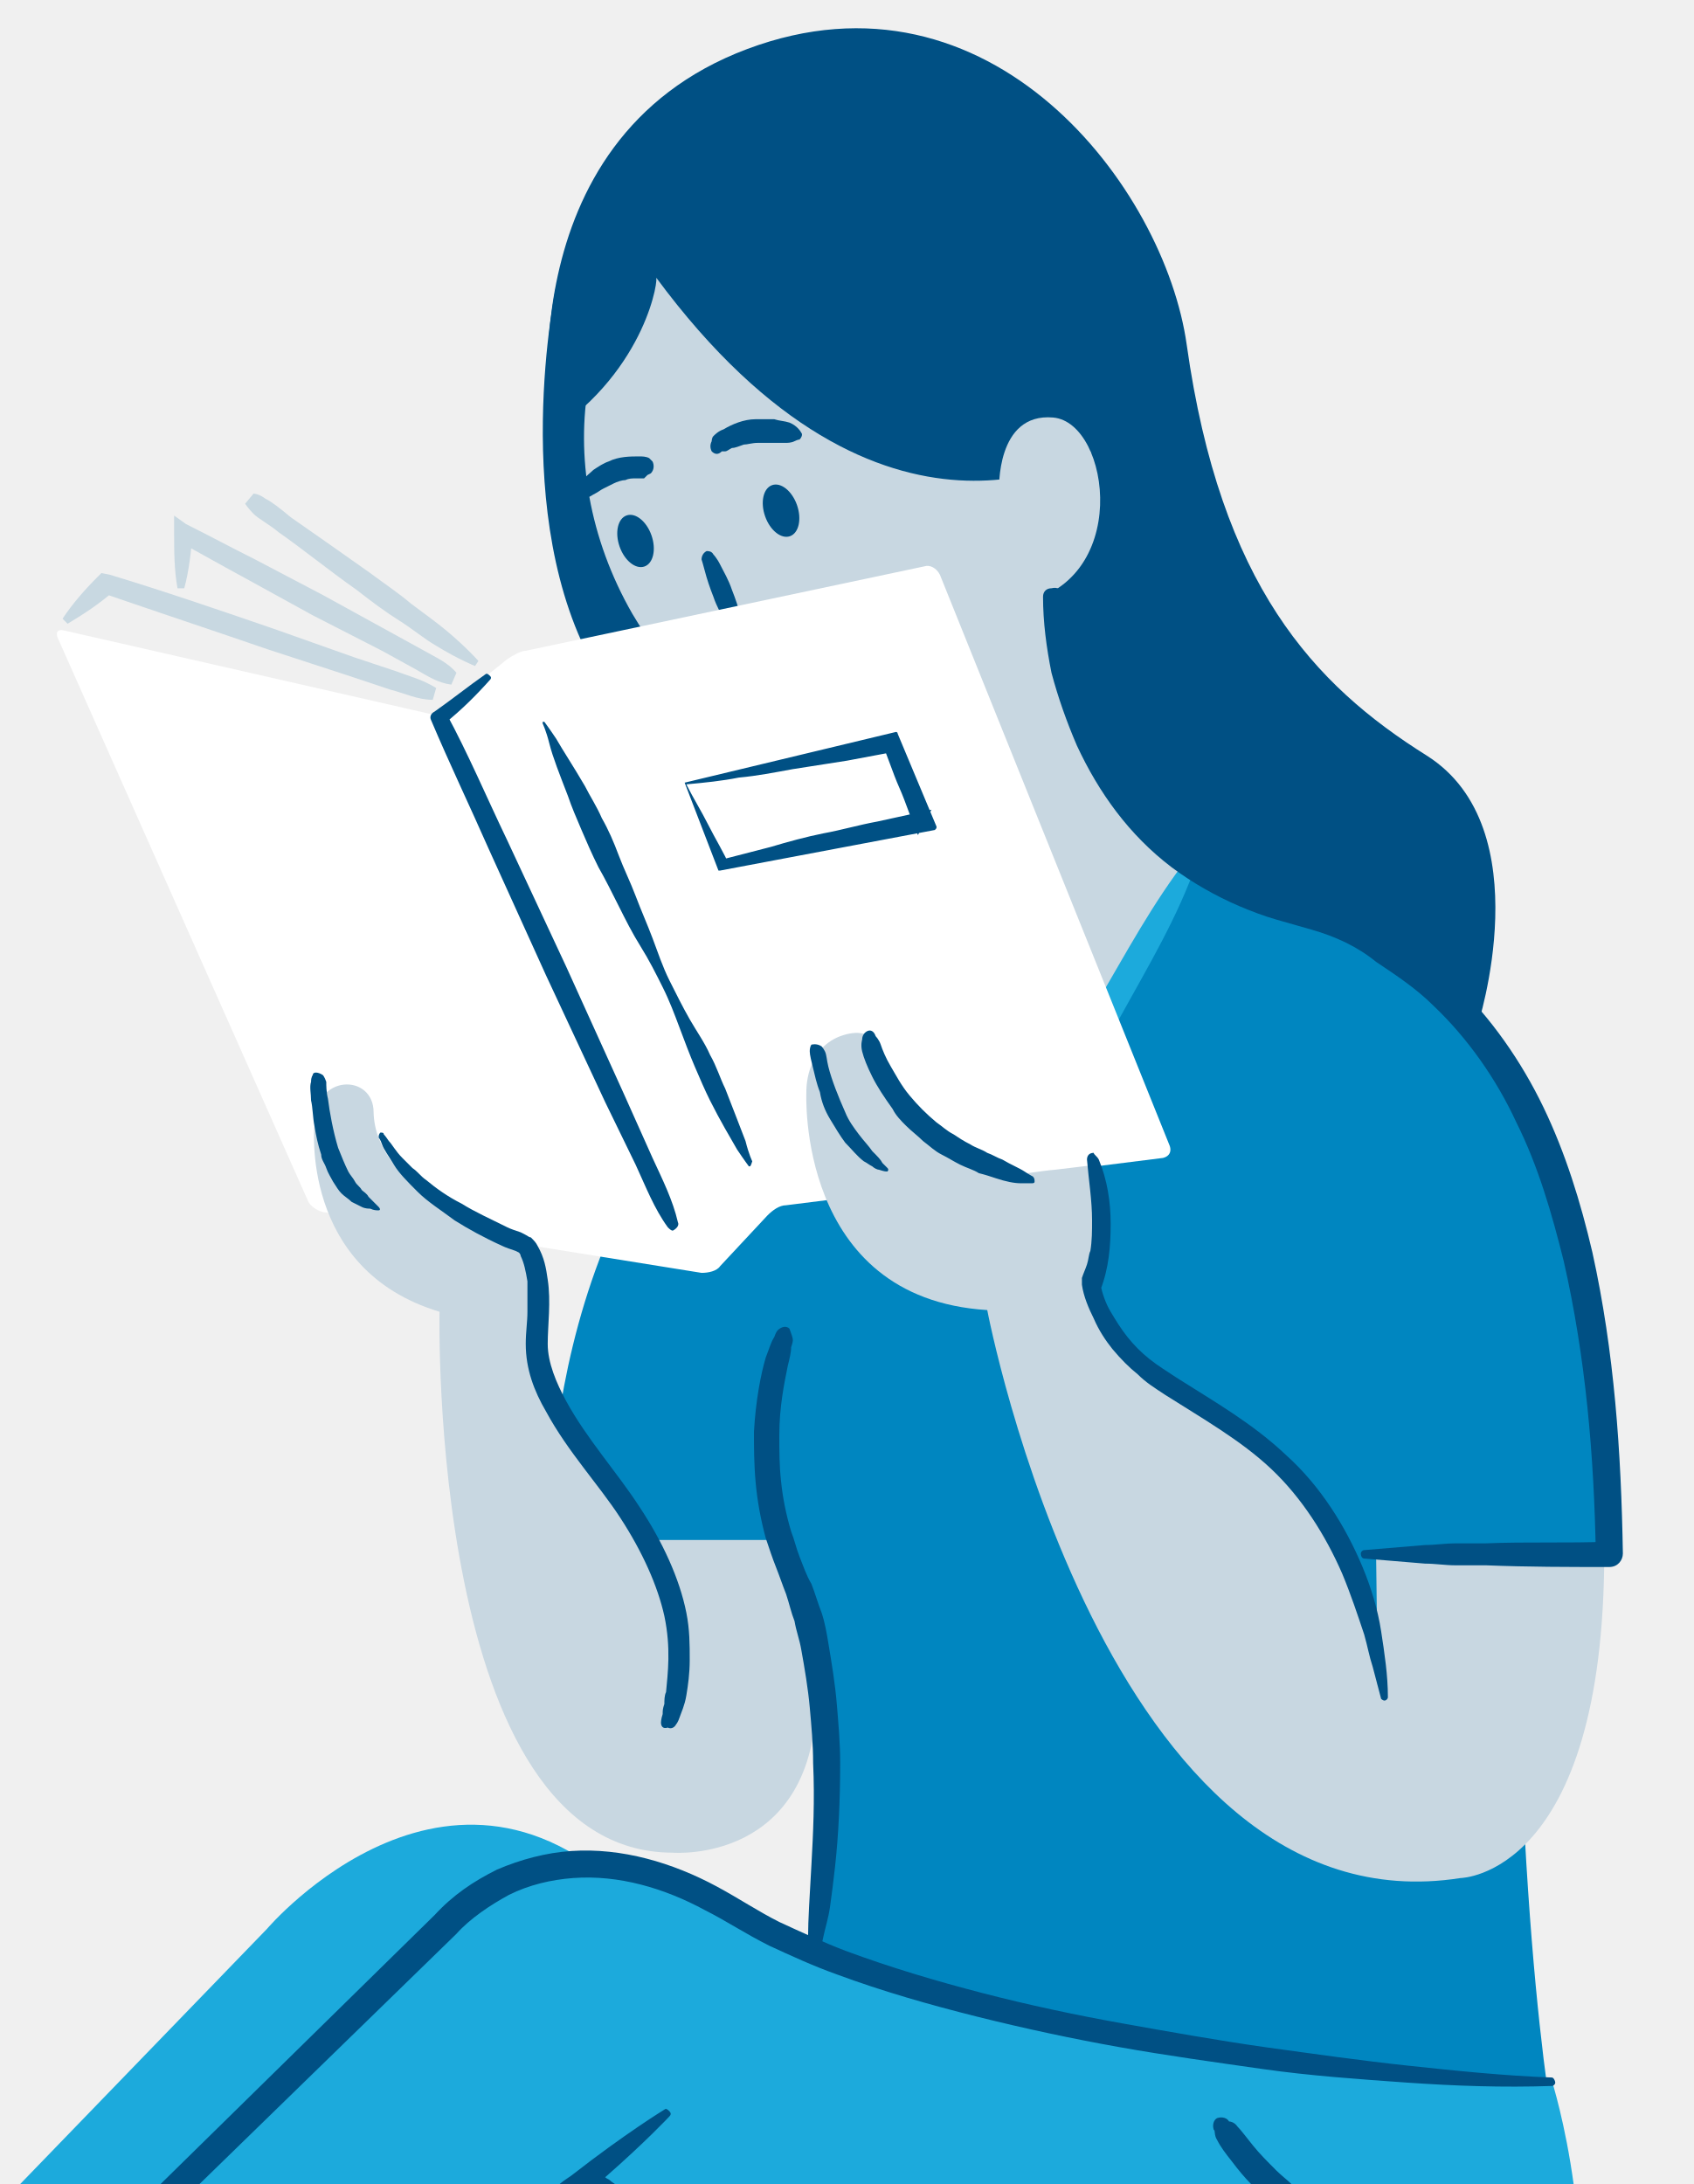
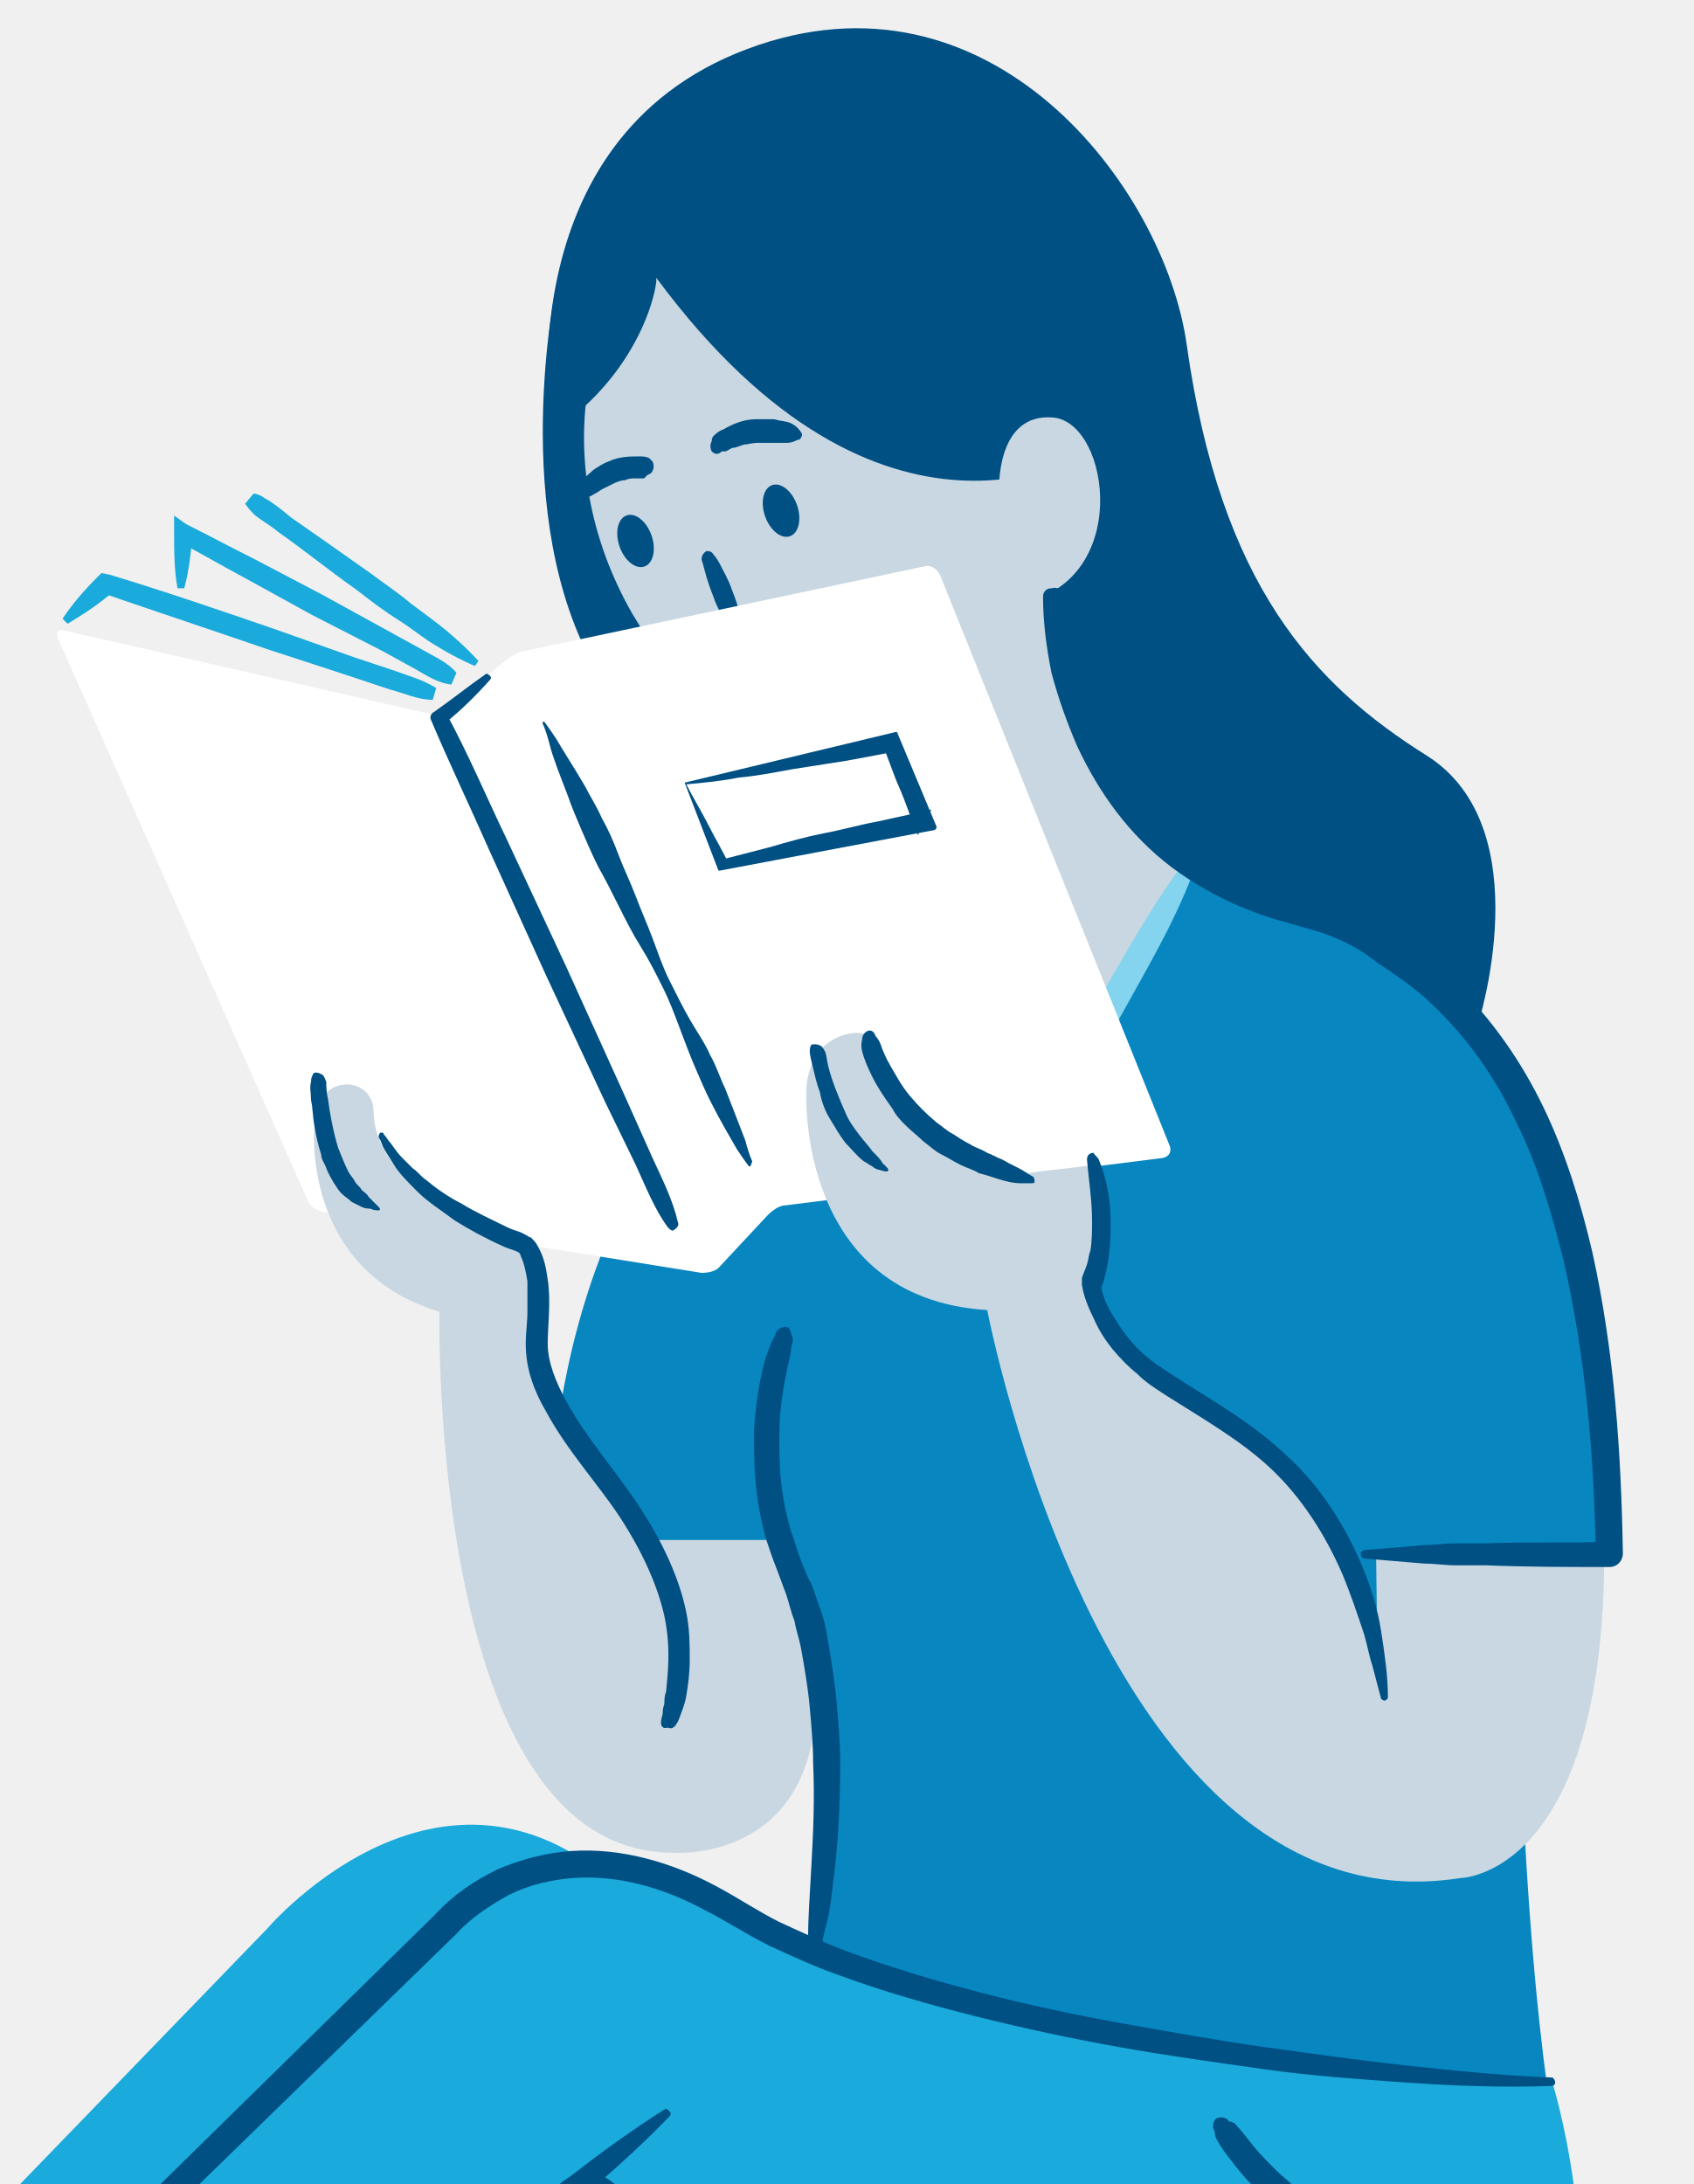
<svg xmlns="http://www.w3.org/2000/svg" id="Layer_1" viewBox="0 0 100.2 129.2">
-   <style>.st0{fill:#0086C0;} .st1{fill:#005084;} .st2{fill:#C8D7E1;} .st3{fill:#1CAADC;} .st4{fill:#FFFFFF;} .st5{fill:#C8D8E1;}</style>
+   <style>.st0{fill:#0786C0;} .st1{fill:#005084;} .st2{fill:#C8D7E1;} .st3{fill:#84D4EF;} .st4{fill:#FFFFFF;} .st5{fill:#1AAADB;}</style>
  <path class="st0" d="M45.7 91.3s-.4.7 1.6 3.4 2.4 17.1-1.5 31.8c0 0 6 1.6 14.2 2.8h28c1.5-.3 3-.7 4.3-1.2 0 0-2.4-10.2-2.6-36.2h5.6c-.5-43-29.6-43.8-29.6-43.8l-19.4 12c-14.7 10-13.8 31.5-13.8 31.5l13.2-.3z" />
  <path class="st1" d="M32.9 16.9S30 30.6 35.3 39.7l6-1.2-5.6-17-2.8-4.6z" />
  <path class="st2" d="M65.1 39.9c3.4-5.3 3.5-12.8-.3-19.4-5.1-8.9-15.4-12.5-23-8.2-7.6 4.4-9.5 15.1-4.4 24 4 6.8 11 10.6 17.5 9.9-.4 6.3-3 13.9-3 13.9l10.6 6.1 9.5-18c-3.2-.9-5.5-5-6.9-8.3z" />
  <ellipse transform="rotate(-19.248 37.603 32.016)" class="st1" cx="37.6" cy="32" rx="1" ry="1.6" />
  <ellipse transform="rotate(-19.248 46.23 30.198)" class="st1" cx="46.2" cy="30.2" rx="1" ry="1.6" />
  <path class="st3" d="M51.4 58c1 .7 1.8 1.5 2.6 2.4l2.4 2.5 4.8 5.1-1.3.2c1.6-3 3.3-5.9 5-8.9 1.7-2.9 3.3-5.9 5.4-8.6.1-.1.2-.1.4 0 .1.1.1.2.1.3-1.1 3.2-2.9 6.2-4.5 9.1-1.6 3-3.2 5.9-4.9 8.9-.2.4-.7.5-1.1.3-.1 0-.1-.1-.2-.2L55.3 64l-2.4-2.6c-.8-.9-1.6-1.7-2.2-2.7-.1-.2-.1-.6.2-.7.2-.1.4-.1.5 0z" />
  <path class="st1" d="M32.6 25.6S29.8 8.3 44.2 2.9s24.7 8.2 26 17.5c2 14.2 7.5 20.1 14.2 24.3 6.8 4.3 3 16 3 16s-3.5-4.4-14.5-8.5c-.6-.2-3-1.3-4-2.1-4.8-3.9-6.6-7.1-6.7-16 0 0 3.6-2.3 2.3-7.4 0 0-12.2 8-25.7-10.3.2-.1-.5 5.4-6.2 9.2z" />
-   <path class="st1" d="M38.3 28.1l-.2.2h-.5c-.2 0-.4 0-.6.1-.2 0-.5.1-.7.2l-.6.3c-.2.1-.3.2-.5.3-.2.1-.3.2-.4.2-.1.1-.2.1-.2.1-.1 0-.3-.1-.3-.2V29c0-.2 0-.4.2-.6.1-.2.4-.4.6-.6.3-.2.6-.4.9-.5.6-.3 1.3-.3 1.8-.3.2 0 .4 0 .6.1l.2.2c.1.2.1.5-.1.7l-.2.1zm3.9 4.7s.2.2.4.6c.2.4.5.9.7 1.5.2.5.4 1.1.5 1.5.1.4.2.7.2.7 0 .2-.1.4-.3.5-.2 0-.3 0-.4-.2 0 0-.2-.2-.4-.6-.2-.4-.5-.9-.7-1.5-.2-.5-.4-1.1-.5-1.5-.1-.4-.2-.7-.2-.7 0-.2.1-.4.3-.5.1 0 .3 0 .4.2zm-.1-6.7s0-.2.1-.3c.1-.1.3-.3.6-.4.5-.3 1.2-.6 1.9-.6h1.1c.3.1.6.1.9.2.5.2.7.6.7.6.1.1 0 .3-.1.4 0 0-.1 0-.3.1-.2.1-.4.1-.6.1h-1.6c-.3 0-.6.1-.8.1-.3.1-.5.2-.7.2-.2.1-.3.2-.4.2h-.2c-.2.2-.4.2-.6 0-.1-.2-.1-.4 0-.6z" />
+   <path class="st1" d="M38.3 28.1l-.2.2h-.5c-.2 0-.4 0-.6.1-.2 0-.5.1-.7.2l-.6.3c-.2.1-.3.2-.5.3-.2.1-.3.2-.4.2-.1.1-.2.1-.2.1-.1 0-.3-.1-.3-.2V29c0-.2 0-.4.2-.6.1-.2.4-.4.6-.6.3-.2.6-.4.9-.5.6-.3 1.3-.3 1.8-.3.2 0 .4 0 .6.1l.2.2c.1.2.1.5-.1.7l-.2.1zM42.2 32.8s.2.2.4.6c.2.4.5.9.7 1.5.2.5.4 1.1.5 1.5.1.4.2.7.2.7 0 .2-.1.4-.3.5-.2 0-.3 0-.4-.2 0 0-.2-.2-.4-.6-.2-.4-.5-.9-.7-1.5-.2-.5-.4-1.1-.5-1.5-.1-.4-.2-.7-.2-.7 0-.2.1-.4.3-.5.1 0 .3 0 .4.2zM42.1 26.1s0-.2.1-.3c.1-.1.3-.3.6-.4.5-.3 1.2-.6 1.9-.6h1.1c.3.1.6.1.9.2.5.2.7.6.7.6.1.1 0 .3-.1.4 0 0-.1 0-.3.1-.2.1-.4.1-.6.1h-1.6c-.3 0-.6.1-.8.1-.3.1-.5.2-.7.2-.2.1-.3.2-.4.2h-.2c-.2.2-.4.2-.6 0-.1-.2-.1-.4 0-.6z" />
  <path class="st4" d="M3.4 37.7c-.1-.3 0-.5.4-.4l21.5 4.9c.3.1.9 0 1.1-.3L30 39c.3-.2.8-.5 1.1-.5l23.6-5c.3-.1.7.1.9.5l13.6 33.8c.1.3 0 .6-.4.7l-22.3 2.8c-.4 0-.8.3-1.1.6l-2.8 3c-.2.3-.7.4-1.1.4l-22.4-3.6c-.4-.1-.8-.4-.9-.7L3.4 37.7z" />
-   <path class="st1" d="M39.5 72.6c-.8-1.1-1.3-2.4-1.9-3.7l-1.8-3.7-3.5-7.5-3.4-7.5c-1.1-2.5-2.3-5-3.4-7.6-.1-.2 0-.4.2-.5 1-.7 2-1.5 3-2.2.1-.1.2 0 .3.1.1.1 0 .2 0 .2-.8.9-1.7 1.8-2.7 2.6l.1-.6c1.3 2.4 2.4 5 3.6 7.5l3.5 7.5 3.4 7.5 1.7 3.8c.6 1.3 1.2 2.5 1.5 3.8.1.2-.1.4-.3.5-.1 0-.2-.1-.3-.2zm4.8-3.6s-.3-.4-.7-1c-.4-.7-1-1.7-1.6-2.9-.3-.6-.6-1.3-.9-2-.3-.7-.6-1.5-.9-2.3-.3-.8-.6-1.6-1-2.4-.4-.8-.8-1.6-1.3-2.4-.5-.8-.9-1.6-1.3-2.4-.4-.8-.8-1.6-1.2-2.3-.4-.8-.7-1.5-1-2.2-.3-.7-.6-1.4-.8-2-.5-1.3-.9-2.3-1.1-3.1-.2-.8-.4-1.2-.4-1.2v-.1h.1s.3.4.7 1c.4.7 1 1.6 1.7 2.8.3.6.7 1.2 1 1.9.4.7.7 1.4 1 2.2.3.8.7 1.6 1 2.4.3.8.7 1.7 1 2.5.3.8.6 1.7 1 2.5s.8 1.6 1.2 2.3c.4.7.9 1.4 1.2 2.1.4.7.6 1.4.9 2 .5 1.3.9 2.3 1.2 3.1.2.8.4 1.2.4 1.2-.1.3-.1.3-.2.3zm-3.7-22.6c.4.8.9 1.6 1.3 2.4.4.8.9 1.6 1.3 2.5l-.7-.4 3.1-.8c1-.3 2.1-.6 3.1-.8 1.1-.2 2.1-.5 3.2-.7l3.2-.7-.8 1.5c-.4-.9-.7-1.9-1.1-2.8-.4-.9-.7-1.9-1.1-2.8l1.2.6c-1.1.2-2.1.4-3.2.6l-3.2.5c-1.1.2-2.1.4-3.2.5-1 .2-2 .3-3.1.4zm-.1-.1l12.5-3s.1 0 .1.1l2.3 5.5c0 .1 0 .1-.1.2l-12.7 2.4h-.1l-2-5.2c0 .1 0 0 0 0z" />
-   <path class="st5" d="M25.6 41.4c-.9 0-1.7-.4-2.5-.6l-2.4-.8-4.9-1.6c-3.2-1.1-6.5-2.2-9.7-3.3l.6-.1c-.8.7-1.7 1.3-2.7 1.9l-.3-.3c.6-.9 1.3-1.7 2.1-2.5l.2-.2.5.1c3.3 1 6.5 2.1 9.7 3.2l4.8 1.7 2.4.8c.8.3 1.6.5 2.4 1l-.2.7zm1.1-.9c-.8-.1-1.4-.5-2.1-.9l-2-1.1-4.1-2.1-4-2.2c-1.3-.7-2.7-1.5-4-2.2l.9-.5c-.1 1.1-.2 2.2-.5 3.3h-.4c-.2-1.1-.2-2.2-.2-3.4v-.9l.7.5c1.4.7 2.7 1.4 4.1 2.1l4 2.1 4 2.2 2 1.1c.7.4 1.4.7 1.9 1.3l-.3.7zM15 29.2s.3 0 .7.3c.4.2.9.6 1.5 1.1 1.3.9 3 2.1 4.7 3.3.8.6 1.7 1.2 2.4 1.8.8.6 1.5 1.1 2.1 1.6 1.2 1 1.9 1.8 1.9 1.8l-.2.3s-1-.4-2.3-1.2c-.7-.4-1.4-1-2.2-1.5-.8-.5-1.6-1.1-2.5-1.8-1.7-1.2-3.3-2.5-4.6-3.4-.6-.5-1.2-.8-1.5-1.1-.3-.3-.5-.6-.5-.6l.5-.6z" />
-   <path class="st2" d="M59.1 29s-.2-4.6 3.2-4.3c3.4.3 4.7 9.9-2.1 11L59.1 29zm22.4 70.7l-.1-7.9h13.5c0 19.2-8.5 19.3-8.5 19.3-21 3.3-28-33.6-28-33.6-11.3-.7-10.7-12.9-10.7-12.9s-.1-2.5 2-3.3c2.2-.8 2.4 1.1 2.4 1.1.9 4.2 7.1 7.2 8.7 7 1.4-.2 1.6-.2 1.6-.2l2.5-.3s.8 2.1-.1 7c0 0 .5 3.3 3.4 5.4 3.9 2.9 12.5 6.2 13.3 18.4z" />
-   <path class="st1" d="M62.8 35.2c.2 1.4.5 2.8.9 4.2.4 1.4.8 2.7 1.4 4 1.2 2.6 2.9 4.9 5.2 6.6 1.1.9 2.4 1.6 3.7 2.1.7.3 1.3.5 2 .7l2.1.6c1.5.5 2.9 1.1 4.2 1.9 1.3.8 2.6 1.7 3.7 2.8 2.2 2.1 4 4.7 5.3 7.4 1.3 2.7 2.2 5.6 2.9 8.6 1.3 5.9 1.7 11.8 1.8 17.8 0 .4-.3.8-.8.8-2.4 0-4.8 0-7.3-.1h-1.8c-.6 0-1.2-.1-1.8-.1l-3.6-.3c-.1 0-.2-.1-.2-.3 0-.1.1-.2.2-.2l3.6-.3c.6 0 1.2-.1 1.8-.1h1.8c2.4-.1 4.8 0 7.3-.1l-.8.8c-.1-5.9-.6-11.7-1.9-17.4-.7-2.8-1.5-5.6-2.8-8.2-1.2-2.6-2.9-5-4.9-6.9-1-1-2.2-1.8-3.4-2.6-1.1-.9-2.4-1.5-3.8-1.9l-2.1-.6c-.7-.2-1.5-.5-2.2-.8-1.4-.6-2.8-1.4-4-2.3-2.5-1.9-4.3-4.4-5.6-7.2-.6-1.4-1.1-2.8-1.5-4.3-.3-1.5-.5-3-.5-4.5 0-.3.2-.5.5-.5.4-.1.6.1.6.4zm-11 26.1s.2.2.3.5c.1.3.3.8.6 1.3s.6 1.1 1.1 1.7c.5.6 1 1.1 1.6 1.6.3.2.6.5 1 .7.3.2.6.4 1 .6.3.2.7.3 1 .5.3.1.6.3.9.4.5.3 1 .5 1.3.7.3.2.5.3.5.3.1.1.1.2.1.3 0 .1-.1.1-.2.1h-.6c-.4 0-.9-.1-1.5-.3-.3-.1-.6-.2-1-.3-.3-.2-.7-.3-1.1-.5-.4-.2-.7-.4-1.1-.6-.4-.2-.7-.5-1.1-.8-.3-.3-.7-.6-1-.9-.3-.3-.6-.6-.8-1-.5-.7-.9-1.3-1.2-1.9-.3-.6-.5-1.1-.6-1.5-.1-.4 0-.7 0-.7 0-.2.1-.4.3-.5.2-.1.4 0 .5.3zM65 68.6c.5 1.2.7 2.5.7 3.8 0 1.3-.1 2.6-.6 3.9V76c.1.5.3 1.1.6 1.6s.6 1 1 1.5.8.9 1.3 1.3 1 .7 1.6 1.1c2.2 1.4 4.5 2.7 6.5 4.6 2 1.8 3.5 4.2 4.5 6.6.5 1.2.9 2.5 1.1 3.8.2 1.3.4 2.6.4 3.9 0 .1-.1.2-.2.2s-.2-.1-.2-.1l-.5-1.9c-.2-.6-.3-1.2-.5-1.9-.4-1.2-.8-2.4-1.3-3.6-1-2.3-2.4-4.5-4.2-6.2-1.8-1.7-4.1-3-6.3-4.4-.6-.4-1.1-.7-1.6-1.2-.5-.4-1-.9-1.5-1.5-.4-.5-.8-1.1-1.1-1.8-.3-.6-.6-1.3-.7-2v-.4c.1-.3.2-.5.3-.8.1-.3.1-.6.2-.8.1-.6.1-1.2.1-1.8 0-1.2-.2-2.4-.3-3.6 0-.2.1-.4.4-.4 0 .1.2.2.3.4zm-16.4-6.7s.1.1.2.3c.1.2.1.5.2.9.2.8.6 1.8 1 2.7.2.5.5.9.8 1.3.3.4.6.7.8 1 .3.3.5.5.6.7l.3.3c.1.1 0 .2 0 .2h-.1s-.1 0-.4-.1c-.1 0-.3-.1-.4-.2-.2-.1-.3-.2-.5-.3-.4-.3-.7-.7-1.1-1.1-.3-.4-.6-.9-.9-1.4-.3-.5-.5-1-.6-1.6-.2-.5-.3-1-.4-1.4-.1-.4-.2-.8-.2-1 0-.3.1-.4.1-.4s.3-.1.6.1c-.1 0-.1 0 0 0z" />
+   <path class="st1" d="M39.5 72.6c-.8-1.1-1.3-2.4-1.9-3.7l-1.8-3.7-3.5-7.5-3.4-7.5c-1.1-2.5-2.3-5-3.4-7.6-.1-.2 0-.4.2-.5 1-.7 2-1.5 3-2.2.1-.1.2 0 .3.1.1.1 0 .2 0 .2-.8.9-1.7 1.8-2.7 2.6l.1-.6c1.3 2.4 2.4 5 3.6 7.5l3.5 7.5 3.4 7.5 1.7 3.8c.6 1.3 1.2 2.5 1.5 3.8.1.2-.1.4-.3.5-.1 0-.2-.1-.3-.2zM44.3 69s-.3-.4-.7-1c-.4-.7-1-1.7-1.6-2.9-.3-.6-.6-1.3-.9-2-.3-.7-.6-1.5-.9-2.3-.3-.8-.6-1.6-1-2.4-.4-.8-.8-1.6-1.3-2.4-.5-.8-.9-1.6-1.3-2.4-.4-.8-.8-1.6-1.2-2.3-.4-.8-.7-1.5-1-2.2-.3-.7-.6-1.4-.8-2-.5-1.3-.9-2.3-1.1-3.1-.2-.8-.4-1.2-.4-1.2v-.1h.1s.3.4.7 1c.4.7 1 1.6 1.7 2.8.3.6.7 1.2 1 1.9.4.7.7 1.4 1 2.2.3.8.7 1.6 1 2.4.3.8.7 1.7 1 2.5.3.8.6 1.7 1 2.5s.8 1.6 1.2 2.3c.4.7.9 1.4 1.2 2.1.4.7.6 1.4.9 2 .5 1.3.9 2.3 1.2 3.1.2.8.4 1.2.4 1.2-.1.3-.1.3-.2.3zM40.6 46.4c.4.8.9 1.6 1.3 2.4.4.8.9 1.6 1.3 2.5l-.7-.4 3.1-.8c1-.3 2.1-.6 3.1-.8 1.1-.2 2.1-.5 3.2-.7l3.2-.7-.8 1.5c-.4-.9-.7-1.9-1.1-2.8-.4-.9-.7-1.9-1.1-2.8l1.2.6c-1.1.2-2.1.4-3.2.6l-3.2.5c-1.1.2-2.1.4-3.2.5-1 .2-2 .3-3.1.4zm-.1-.1l12.5-3s.1 0 .1.1l2.3 5.5c0 .1 0 .1-.1.2l-12.7 2.4h-.1l-2-5.2c0 .1 0 0 0 0z" />
+   <path class="st5" d="M25.6 41.4c-.9 0-1.7-.4-2.5-.6l-2.4-.8-4.9-1.6c-3.2-1.1-6.5-2.2-9.7-3.3l.6-.1c-.8.7-1.7 1.3-2.7 1.9l-.3-.3c.6-.9 1.3-1.7 2.1-2.5l.2-.2.5.1c3.3 1 6.5 2.1 9.7 3.2l4.8 1.7 2.4.8c.8.3 1.6.5 2.4 1l-.2.7zM26.7 40.5c-.8-.1-1.4-.5-2.1-.9l-2-1.1-4.1-2.1-4-2.2c-1.3-.7-2.7-1.5-4-2.2l.9-.5c-.1 1.1-.2 2.2-.5 3.3h-.4c-.2-1.1-.2-2.2-.2-3.4v-.9l.7.5c1.4.7 2.7 1.4 4.1 2.1l4 2.1 4 2.2 2 1.1c.7.4 1.4.7 1.9 1.3l-.3.7zM15 29.2s.3 0 .7.3c.4.2.9.6 1.5 1.1 1.3.9 3 2.1 4.7 3.3.8.6 1.7 1.2 2.4 1.8.8.6 1.5 1.1 2.1 1.6 1.2 1 1.9 1.8 1.9 1.8l-.2.3s-1-.4-2.3-1.2c-.7-.4-1.4-1-2.2-1.5-.8-.5-1.6-1.1-2.5-1.8-1.7-1.2-3.3-2.5-4.6-3.4-.6-.5-1.2-.8-1.5-1.1-.3-.3-.5-.6-.5-.6l.5-.6z" />
+   <path class="st2" d="M59.1 29s-.2-4.6 3.2-4.3c3.4.3 4.7 9.9-2.1 11L59.1 29zM81.5 99.7l-.1-7.9h13.5c0 19.2-8.5 19.3-8.5 19.3-21 3.3-28-33.6-28-33.6-11.3-.7-10.7-12.9-10.7-12.9s-.1-2.5 2-3.3c2.2-.8 2.4 1.1 2.4 1.1.9 4.2 7.1 7.2 8.7 7 1.4-.2 1.6-.2 1.6-.2l2.5-.3s.8 2.1-.1 7c0 0 .5 3.3 3.4 5.4 3.9 2.9 12.5 6.2 13.3 18.4z" />
+   <path class="st1" d="M62.8 35.2c.2 1.4.5 2.8.9 4.2.4 1.4.8 2.7 1.4 4 1.2 2.6 2.9 4.9 5.2 6.6 1.1.9 2.4 1.6 3.7 2.1.7.3 1.3.5 2 .7l2.1.6c1.5.5 2.9 1.1 4.2 1.9 1.3.8 2.6 1.7 3.7 2.8 2.2 2.1 4 4.7 5.3 7.4 1.3 2.7 2.2 5.6 2.9 8.6 1.3 5.9 1.7 11.8 1.8 17.8 0 .4-.3.8-.8.8-2.4 0-4.8 0-7.3-.1h-1.8c-.6 0-1.2-.1-1.8-.1l-3.6-.3c-.1 0-.2-.1-.2-.3 0-.1.1-.2.2-.2l3.6-.3c.6 0 1.2-.1 1.8-.1h1.8c2.4-.1 4.8 0 7.3-.1l-.8.8c-.1-5.9-.6-11.7-1.9-17.4-.7-2.8-1.5-5.6-2.8-8.2-1.2-2.6-2.9-5-4.9-6.9-1-1-2.2-1.8-3.4-2.6-1.1-.9-2.4-1.5-3.8-1.9l-2.1-.6c-.7-.2-1.5-.5-2.2-.8-1.4-.6-2.8-1.4-4-2.3-2.5-1.9-4.3-4.4-5.6-7.2-.6-1.4-1.1-2.8-1.5-4.3-.3-1.5-.5-3-.5-4.5 0-.3.2-.5.5-.5.4-.1.6.1.6.4zM51.8 61.3s.2.2.3.5c.1.3.3.8.6 1.3s.6 1.1 1.1 1.7c.5.6 1 1.1 1.6 1.6.3.2.6.5 1 .7.3.2.6.4 1 .6.3.2.7.3 1 .5.3.1.6.3.9.4.5.3 1 .5 1.3.7.3.2.5.3.5.3.1.1.1.2.1.3 0 .1-.1.1-.2.1h-.6c-.4 0-.9-.1-1.5-.3-.3-.1-.6-.2-1-.3-.3-.2-.7-.3-1.1-.5-.4-.2-.7-.4-1.1-.6-.4-.2-.7-.5-1.1-.8-.3-.3-.7-.6-1-.9-.3-.3-.6-.6-.8-1-.5-.7-.9-1.3-1.2-1.9-.3-.6-.5-1.1-.6-1.5-.1-.4 0-.7 0-.7 0-.2.1-.4.3-.5.2-.1.4 0 .5.3zM65 68.6c.5 1.2.7 2.5.7 3.8 0 1.3-.1 2.6-.6 3.9V76c.1.5.3 1.1.6 1.6s.6 1 1 1.5.8.9 1.3 1.3 1 .7 1.6 1.1c2.2 1.4 4.5 2.7 6.5 4.6 2 1.8 3.5 4.2 4.5 6.6.5 1.2.9 2.5 1.1 3.8.2 1.3.4 2.6.4 3.9 0 .1-.1.2-.2.2s-.2-.1-.2-.1l-.5-1.9c-.2-.6-.3-1.2-.5-1.9-.4-1.2-.8-2.4-1.3-3.6-1-2.3-2.4-4.5-4.2-6.2-1.8-1.7-4.1-3-6.3-4.4-.6-.4-1.1-.7-1.6-1.2-.5-.4-1-.9-1.5-1.5-.4-.5-.8-1.1-1.1-1.8-.3-.6-.6-1.3-.7-2v-.4c.1-.3.2-.5.3-.8.1-.3.1-.6.2-.8.1-.6.1-1.2.1-1.8 0-1.2-.2-2.4-.3-3.6 0-.2.1-.4.4-.4 0 .1.2.2.3.4zM48.6 61.9s.1.1.2.3c.1.2.1.5.2.9.2.8.6 1.8 1 2.7.2.5.5.9.8 1.3.3.4.6.7.8 1 .3.3.5.5.6.7l.3.3c.1.1 0 .2 0 .2h-.1s-.1 0-.4-.1c-.1 0-.3-.1-.4-.2-.2-.1-.3-.2-.5-.3-.4-.3-.7-.7-1.1-1.1-.3-.4-.6-.9-.9-1.4-.3-.5-.5-1-.6-1.6-.2-.5-.3-1-.4-1.4-.1-.4-.2-.8-.2-1 0-.3.1-.4.1-.4s.3-.1.6.1c-.1 0-.1 0 0 0z" />
  <path class="st2" d="M46.4 92.9l-.9-1.8h-7l.3 1.7c-.5-2.4-.9-2.6-4-7-.2-.3-.8-1.4-1.4-1.9-1.2-1.1-2-2.5-1.4-6.3.4-3.1-.7-3.7-.7-3.7l-2.5-1.1s-6.6-2.6-6.7-7c0-2.3-3.5-2.3-3.5.7 0 0-.9 8.6 7.4 11.1 0 0-.7 32 13.8 32 0 0 8.5.7 8.5-9.4l-1.9-7.3z" />
-   <path class="st1" d="M39.1 101.9s0-.2.1-.5c0-.2 0-.3.1-.6 0-.2 0-.5.1-.7.1-1.1.3-2.6-.1-4.5-.4-1.8-1.3-3.8-2.6-5.8s-3.1-3.9-4.4-6.3c-.7-1.2-1.2-2.5-1.2-4 0-.7.1-1.3.1-1.9v-1.8c-.1-.6-.2-1.1-.4-1.5 0-.1-.1-.2-.1-.2l-.2-.1c-.3-.1-.6-.2-.8-.3-1.1-.5-2-1-2.8-1.5-.8-.6-1.6-1.1-2.2-1.7-.6-.6-1.1-1.1-1.4-1.6-.3-.5-.6-.9-.7-1.2-.1-.3-.2-.4-.2-.4 0-.1 0-.2.1-.3.1 0 .2 0 .2.1 0 0 .1.1.3.4.2.2.4.6.8 1l.6.6c.3.2.5.5.8.7.6.5 1.3 1 2.1 1.4.8.5 1.7.9 2.7 1.4.2.1.5.2.8.3l.2.1c.2.1.3.2.4.2.2.2.3.3.4.5.4.7.5 1.3.6 2 .2 1.3 0 2.7 0 3.8 0 1.1.5 2.3 1.1 3.4 1.2 2.2 3 4.2 4.3 6.2 1.4 2.1 2.4 4.3 2.8 6.3.2 1 .2 1.9.2 2.8 0 .8-.1 1.5-.2 2.1-.1.6-.3 1-.4 1.3-.1.3-.2.4-.2.4-.1.2-.3.3-.5.2-.3.1-.4-.1-.4-.3zm7.8-22.6s0 .1-.1.4c0 .3-.1.7-.2 1.1-.2 1-.5 2.4-.5 4.1 0 .9 0 1.8.1 2.7.1 1 .3 2 .6 3 .2.5.3 1 .5 1.5s.4 1.1.7 1.6c.2.5.4 1.2.6 1.7.2.6.3 1.2.4 1.8.2 1.2.4 2.4.5 3.6.1 1.2.2 2.3.2 3.5 0 2.2-.1 4.3-.3 6.1-.1.9-.2 1.7-.3 2.4-.1.7-.3 1.3-.4 1.8-.2 1-.4 1.6-.4 1.6 0 .1-.2.2-.3.2-.1 0-.2-.1-.2-.2v-1.6c0-1 .1-2.5.2-4.3.1-1.8.2-3.8.1-6 0-1.1-.1-2.2-.2-3.3-.1-1.1-.3-2.3-.5-3.4-.1-.6-.3-1.1-.4-1.7-.2-.5-.3-1-.5-1.6-.2-.5-.4-1.1-.6-1.6-.2-.5-.4-1.1-.6-1.7-.3-1.1-.5-2.2-.6-3.3-.1-1.1-.1-2.1-.1-3 .1-1.8.4-3.4.7-4.4.2-.5.3-.9.5-1.2.1-.3.2-.4.2-.4.2-.2.5-.3.7-.1.1.3.2.5.2.7zM19.1 63.6s.1.1.2.4c0 .2 0 .6.1 1 .1.8.3 1.9.6 2.9.2.5.4 1 .6 1.4.1.2.3.4.4.6.1.2.3.3.4.5.1.1.3.2.4.4l.3.3.3.3c.1.1.1.2 0 .2h-.1s-.2 0-.4-.1c-.1 0-.3 0-.5-.1l-.6-.3c-.2-.2-.4-.3-.6-.5-.2-.2-.3-.4-.5-.7-.1-.2-.3-.5-.4-.8-.1-.3-.3-.5-.3-.8-.2-.6-.3-1.1-.4-1.7-.1-.5-.1-1.1-.2-1.5 0-.4-.1-.8 0-1.1 0-.3.1-.4.1-.4 0-.2.3-.2.6 0-.1 0-.1 0 0 0z" />
-   <path class="st3" d="M93.1 129.3c-.5-3.7-1.3-6.2-1.3-6.2s-34.4-1-50.2-11.1c-9.6-6.1-18.2 4-18.2 4L10 129.3h83.1z" />
-   <path class="st3" d="M23.2 129.3l15-16c-11.1-12.5-22.4.8-22.4.8L1.1 129.3h22.1z" />
-   <path class="st1" d="M72 126.6c.2.4.5.8.9 1.3.3.4.7.9 1.2 1.4h2.4c-.3-.3-.7-.6-1-.9-.5-.5-1-1-1.4-1.5-.4-.5-.7-.9-.9-1.1-.2-.3-.5-.3-.5-.3-.1-.2-.4-.3-.7-.2-.2.1-.3.4-.2.7.1 0 0 .3.2.6zm-35.5 2.7c-.1-.1-.3-.2-.4-.3-.1-.1-.2-.1-.3-.2 2.4-2.1 3.8-3.6 3.8-3.6.1-.1.1-.2 0-.3-.1-.1-.2-.2-.3-.1 0 0-2.3 1.4-5.5 3.9-.3.2-.6.4-.8.6h3.5z" />
+   <path class="st1" d="M39.1 101.9s0-.2.1-.5c0-.2 0-.3.1-.6 0-.2 0-.5.1-.7.1-1.1.3-2.6-.1-4.5-.4-1.8-1.3-3.8-2.6-5.8s-3.1-3.9-4.4-6.3c-.7-1.2-1.2-2.5-1.2-4 0-.7.1-1.3.1-1.9v-1.8c-.1-.6-.2-1.1-.4-1.5 0-.1-.1-.2-.1-.2l-.2-.1c-.3-.1-.6-.2-.8-.3-1.1-.5-2-1-2.8-1.5-.8-.6-1.6-1.1-2.2-1.7-.6-.6-1.1-1.1-1.4-1.6-.3-.5-.6-.9-.7-1.2-.1-.3-.2-.4-.2-.4 0-.1 0-.2.1-.3.1 0 .2 0 .2.1 0 0 .1.1.3.4.2.2.4.6.8 1l.6.6c.3.2.5.5.8.7.6.5 1.3 1 2.1 1.4.8.5 1.7.9 2.7 1.4.2.1.5.2.8.3l.2.1c.2.1.3.2.4.2.2.2.3.3.4.5.4.7.5 1.3.6 2 .2 1.3 0 2.7 0 3.8 0 1.1.5 2.3 1.1 3.4 1.2 2.2 3 4.2 4.3 6.2 1.4 2.1 2.4 4.3 2.8 6.3.2 1 .2 1.9.2 2.8 0 .8-.1 1.5-.2 2.1-.1.6-.3 1-.4 1.3-.1.3-.2.4-.2.4-.1.2-.3.3-.5.2-.3.1-.4-.1-.4-.3zM46.9 79.3s0 .1-.1.4c0 .3-.1.7-.2 1.1-.2 1-.5 2.4-.5 4.1 0 .9 0 1.8.1 2.7.1 1 .3 2 .6 3 .2.5.3 1 .5 1.5s.4 1.1.7 1.6c.2.5.4 1.2.6 1.7.2.6.3 1.2.4 1.8.2 1.2.4 2.4.5 3.6.1 1.2.2 2.3.2 3.5 0 2.2-.1 4.3-.3 6.1-.1.9-.2 1.7-.3 2.4-.1.7-.3 1.3-.4 1.8-.2 1-.4 1.6-.4 1.6 0 .1-.2.2-.3.2-.1 0-.2-.1-.2-.2v-.4-1.2c0-1 .1-2.5.2-4.3.1-1.8.2-3.8.1-6 0-1.1-.1-2.2-.2-3.3-.1-1.1-.3-2.3-.5-3.4-.1-.6-.3-1.1-.4-1.7-.2-.5-.3-1-.5-1.6-.2-.5-.4-1.1-.6-1.6-.2-.5-.4-1.1-.6-1.7-.3-1.1-.5-2.2-.6-3.3-.1-1.1-.1-2.1-.1-3 .1-1.8.4-3.4.7-4.4.2-.5.3-.9.5-1.2.1-.3.2-.4.2-.4.2-.2.5-.3.7-.1.1.3.2.5.2.7zM19.1 63.6s.1.1.2.4c0 .2 0 .6.1 1 .1.8.3 1.9.6 2.9.2.5.4 1 .6 1.4.1.2.3.4.4.6.1.2.3.3.4.5.1.1.3.2.4.4l.3.3.3.3c.1.1.1.2 0 .2h-.1s-.2 0-.4-.1c-.1 0-.3 0-.5-.1l-.6-.3c-.2-.2-.4-.3-.6-.5-.2-.2-.3-.4-.5-.7-.1-.2-.3-.5-.4-.8-.1-.3-.3-.5-.3-.8-.2-.6-.3-1.1-.4-1.7-.1-.5-.1-1.1-.2-1.5 0-.4-.1-.8 0-1.1 0-.3.1-.4.1-.4 0-.2.3-.2.6 0-.1 0-.1 0 0 0z" />
+   <path class="st5" d="M93.1 129.3c-.5-3.7-1.3-6.2-1.3-6.2s-34.4-1-50.2-11.1c-9.6-6.1-18.2 4-18.2 4L10 129.3h83.1z" />
+   <path class="st5" d="M23.2 129.3l15-16c-11.1-12.5-22.4.8-22.4.8L1.1 129.3h22.1z" />
+   <path class="st1" d="M72 126.6c.2.4.5.8.9 1.3.3.4.7.9 1.2 1.4h2.4c-.3-.3-.7-.6-1-.9-.5-.5-1-1-1.4-1.5-.4-.5-.7-.9-.9-1.1-.2-.3-.5-.3-.5-.3-.1-.2-.4-.3-.7-.2-.2.1-.3.4-.2.7.1 0 0 .3.2.6zM36.5 129.3c-.1-.1-.3-.2-.4-.3-.1-.1-.2-.1-.3-.2 2.4-2.1 3.8-3.6 3.8-3.6.1-.1.1-.2 0-.3-.1-.1-.2-.2-.3-.1 0 0-2.3 1.4-5.5 3.9-.3.2-.6.4-.8.6h3.5z" />
  <path class="st1" d="M9.4 129.3h2.3L27 114.4c.8-.9 2-1.7 3.1-2.3 1.2-.6 2.5-.9 3.8-1 2.7-.2 5.4.6 7.8 1.9 1.2.6 2.4 1.4 3.8 2.1 1.3.6 2.6 1.2 4 1.7 2.7 1 5.5 1.8 8.3 2.5 2.8.7 5.6 1.3 8.4 1.8 2.8.5 5.7.9 8.5 1.3s5.7.6 8.5.8c2.9.2 5.7.3 8.6.2.1 0 .2-.1.2-.2s-.1-.3-.2-.3c-2.8-.1-5.7-.4-8.5-.7-2.8-.3-5.6-.7-8.5-1.1-2.8-.4-5.6-.9-8.4-1.4-2.8-.5-5.6-1.1-8.3-1.8-2.7-.7-5.4-1.5-8.1-2.5-1.3-.5-2.6-1.1-3.9-1.7-1.2-.6-2.4-1.4-3.7-2.1-2.6-1.4-5.6-2.3-8.6-2.1-1.5.1-3 .5-4.4 1.1-1.4.7-2.6 1.5-3.7 2.7l.1-.1-16.4 16.1z" />
</svg>
